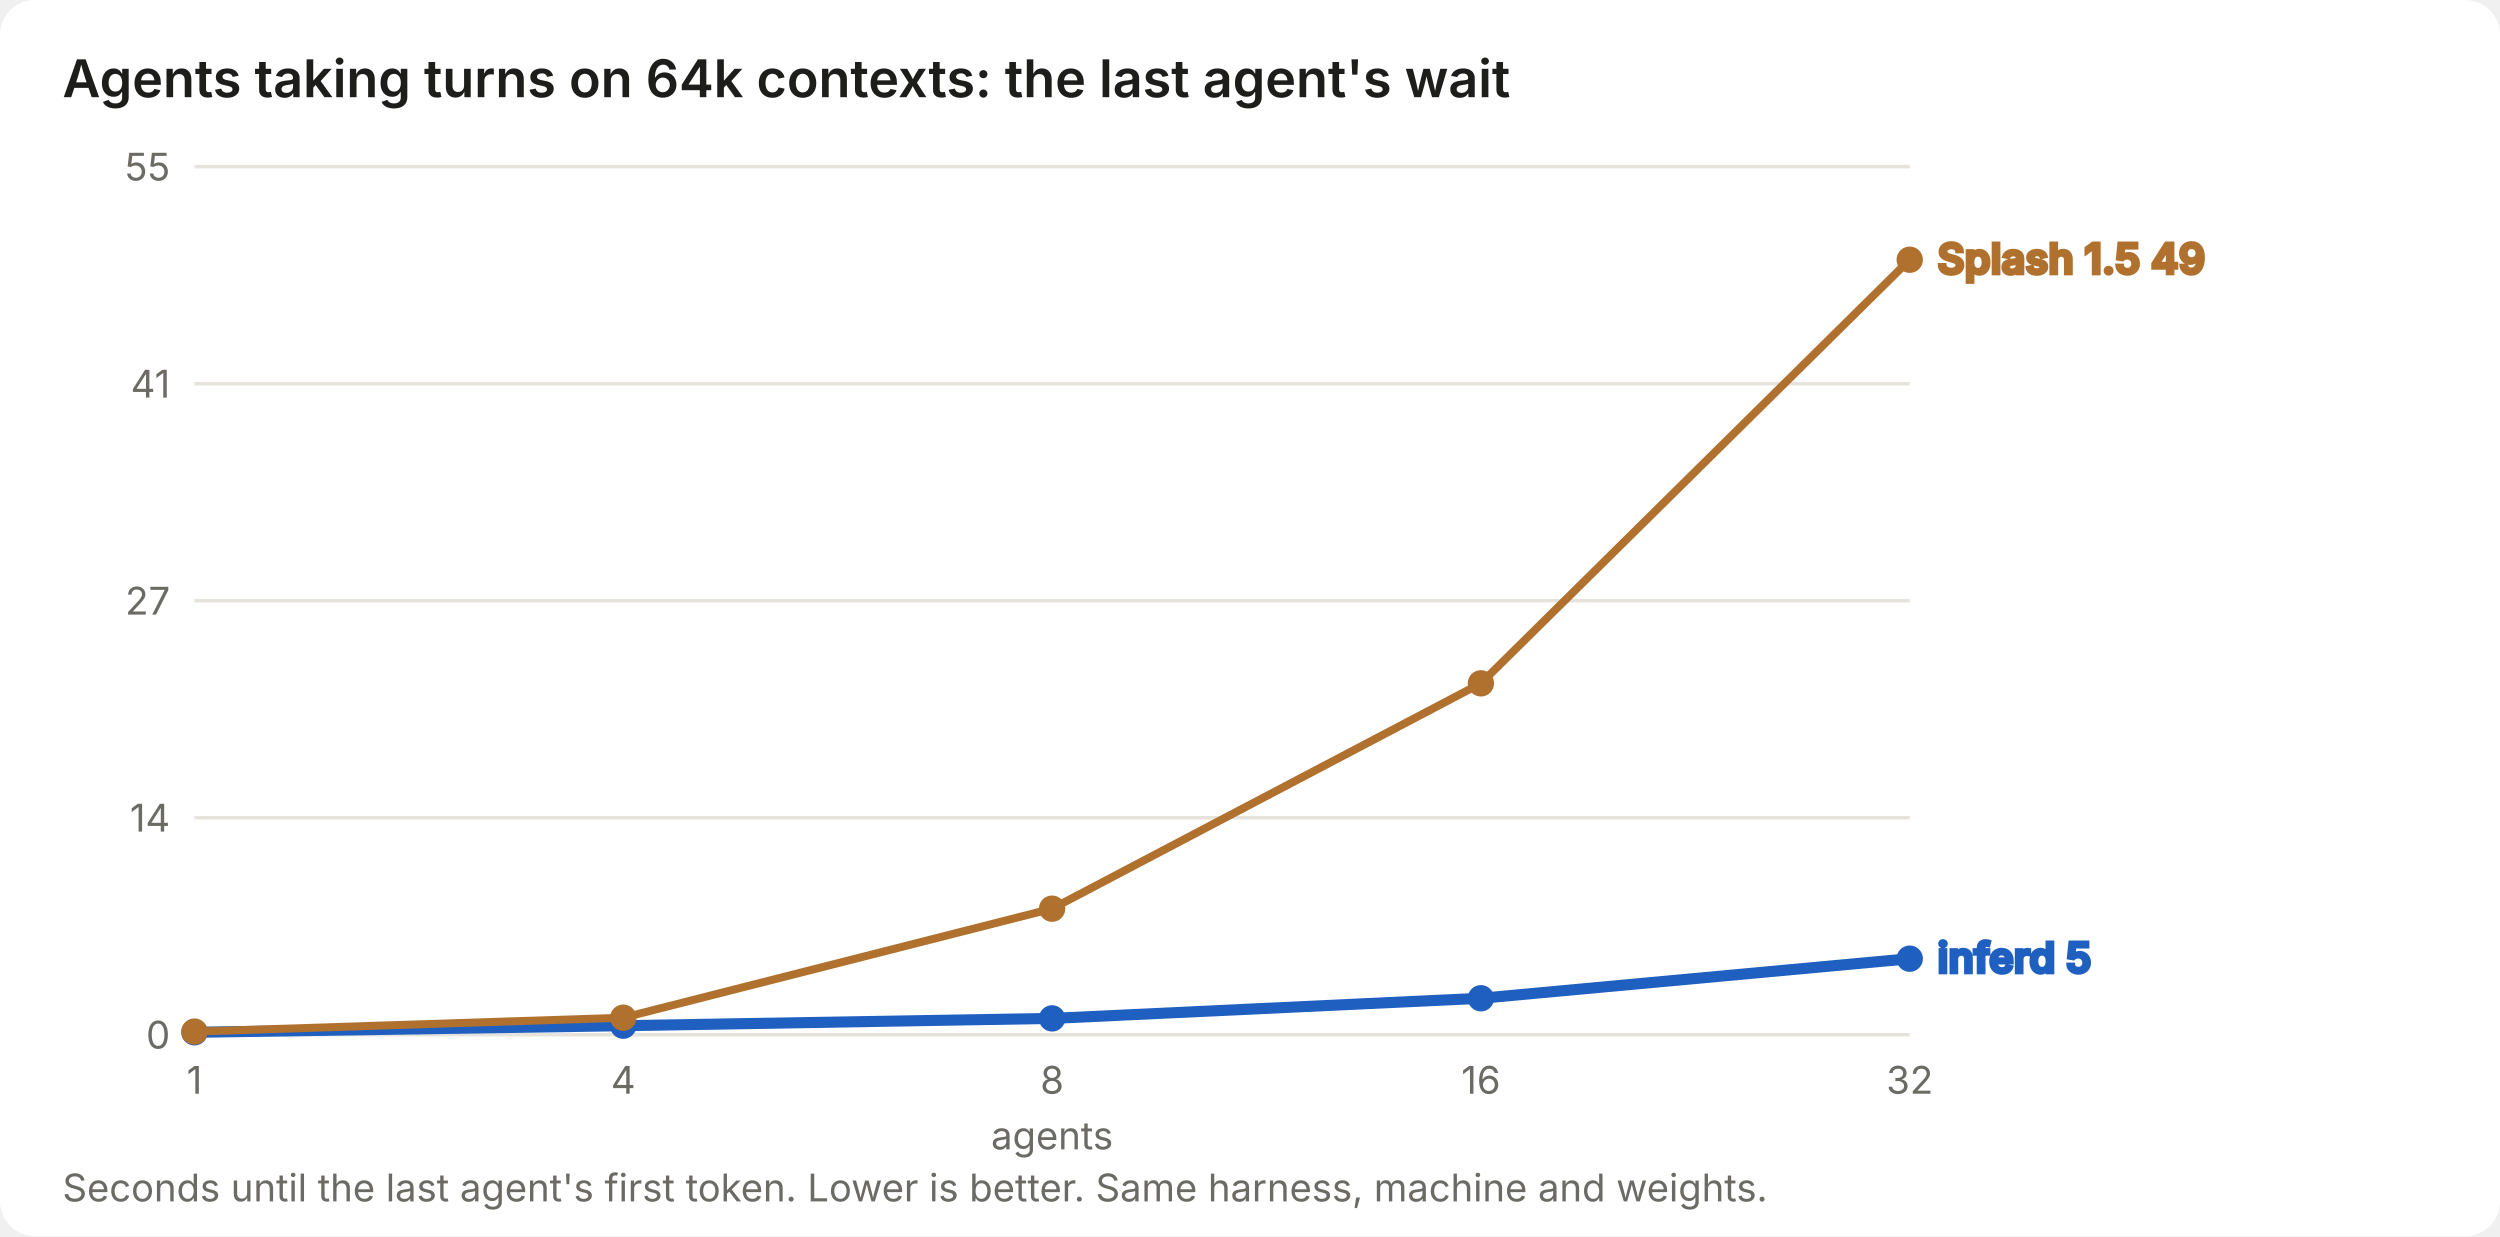
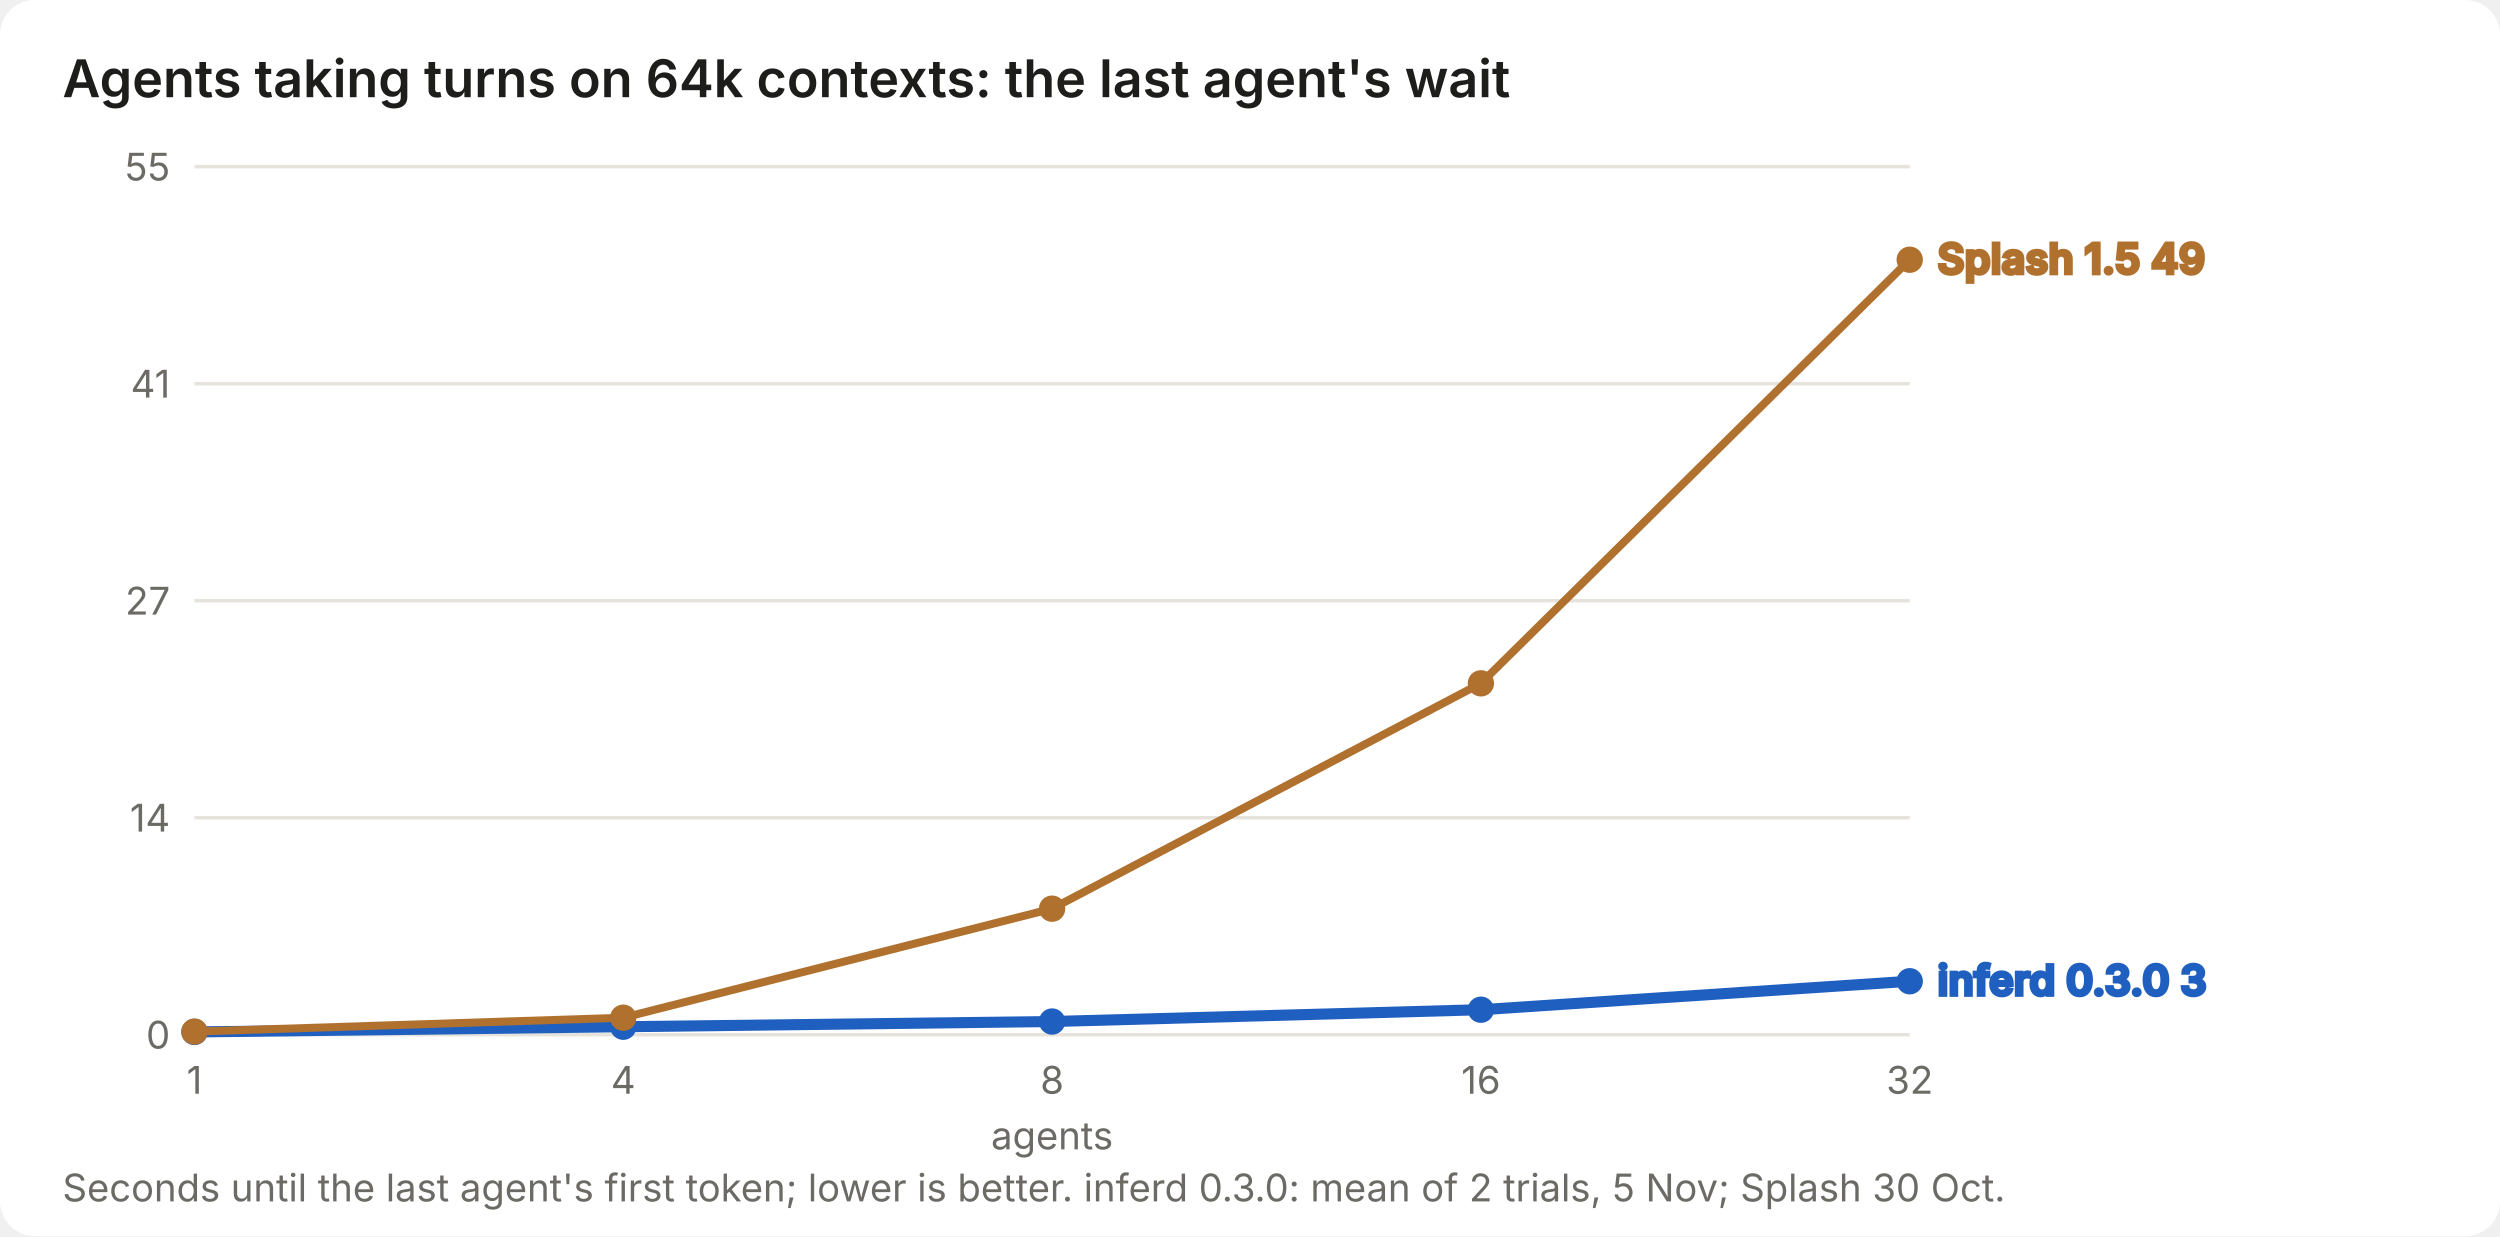
<svg xmlns="http://www.w3.org/2000/svg" viewBox="0 0 720 356" role="img" aria-label="Agents taking turns on 64k contexts: the last agent's wait">
  <style>
.bg{fill:#ffffff}.t{fill:#1d1d1b;font:600 15px -apple-system,BlinkMacSystemFont,'Segoe UI',sans-serif}
.tick{fill:#6b6a65;font:11px -apple-system,BlinkMacSystemFont,'Segoe UI',sans-serif}
.lab{fill:#1d1d1b;font:12px -apple-system,BlinkMacSystemFont,'Segoe UI',sans-serif}
.val{fill:#1d1d1b;font:600 11px -apple-system,BlinkMacSystemFont,'Segoe UI',sans-serif}
.note{fill:#6b6a65;font:11px -apple-system,BlinkMacSystemFont,'Segoe UI',sans-serif}
.grid{stroke:#e6e3dc;stroke-width:1}polyline.ln{fill:none!important;stroke-width:2.3}
.k-us{fill:#1f5fbf;stroke:#1f5fbf}.k-us2{fill:#7aa7e6;stroke:#7aa7e6}.k-o1{fill:#b0702e;stroke:#b0702e}
.k-o2{fill:#7b8a3a;stroke:#7b8a3a}.k-o3{fill:#8d8b85;stroke:#8d8b85}.k-o4{fill:#9a5aa8;stroke:#9a5aa8}
.ln.k-us{stroke-width:3.2}.ln.k-o2{stroke-dasharray:6 4}.ln.k-o3{stroke-dasharray:2 4}
@media (prefers-color-scheme:dark){.bg{fill:#1b1b1a}.t,.lab,.val{fill:#ecebe6}.tick,.note{fill:#a3a19a}.grid{stroke:#34332f}
.k-us{fill:#6aa3ff;stroke:#6aa3ff}.k-us2{fill:#9fc1f2;stroke:#9fc1f2}.k-o1{fill:#dba25f;stroke:#dba25f}
.k-o2{fill:#aebc6a;stroke:#aebc6a}.k-o4{fill:#c58fd2;stroke:#c58fd2}}
</style>
  <rect class="bg" width="720" height="356" rx="10" />
  <text class="t" x="18" y="28">Agents taking turns on 64k contexts: the last agent's wait</text>
  <line class="grid" x1="56" y1="298.0" x2="550" y2="298.0" />
  <text class="tick" x="49" y="302.0" text-anchor="end">0</text>
  <line class="grid" x1="56" y1="235.5" x2="550" y2="235.5" />
  <text class="tick" x="49" y="239.5" text-anchor="end">14</text>
  <line class="grid" x1="56" y1="173.0" x2="550" y2="173.0" />
  <text class="tick" x="49" y="177.0" text-anchor="end">27</text>
  <line class="grid" x1="56" y1="110.5" x2="550" y2="110.5" />
  <text class="tick" x="49" y="114.5" text-anchor="end">41</text>
  <line class="grid" x1="56" y1="48.0" x2="550" y2="48.0" />
  <text class="tick" x="49" y="52.0" text-anchor="end">55</text>
  <text class="tick" x="56.0" y="315" text-anchor="middle">1</text>
  <text class="tick" x="179.5" y="315" text-anchor="middle">4</text>
  <text class="tick" x="303.0" y="315" text-anchor="middle">8</text>
  <text class="tick" x="426.5" y="315" text-anchor="middle">16</text>
  <text class="tick" x="550.0" y="315" text-anchor="middle">32</text>
  <text class="tick" x="303.0" y="331" text-anchor="middle">agents</text>
-   <polyline class="ln k-us" points="56.0,297.3 179.5,295.4 303.0,293.3 426.5,287.5 550.0,276.1" />
-   <circle class="k-us" cx="56.0" cy="297.3" r="3.3" />
-   <circle class="k-us" cx="179.5" cy="295.4" r="3.3" />
-   <circle class="k-us" cx="303.0" cy="293.3" r="3.3" />
-   <circle class="k-us" cx="426.5" cy="287.5" r="3.3" />
-   <circle class="k-us" cx="550.0" cy="276.1" r="3.3" />
+   <polyline class="ln k-us" points="56.0,297.2 179.5,295.7 303.0,294.2 426.5,290.8 550.0,282.6" />
+   <circle class="k-us" cx="56.0" cy="297.2" r="3.3" />
+   <circle class="k-us" cx="179.5" cy="295.7" r="3.3" />
+   <circle class="k-us" cx="303.0" cy="294.2" r="3.3" />
+   <circle class="k-us" cx="426.5" cy="290.8" r="3.3" />
+   <circle class="k-us" cx="550.0" cy="282.6" r="3.3" />
  <polyline class="ln k-o1" points="56.0,297.1 179.5,293.1 303.0,261.7 426.5,196.8 550.0,74.8" />
  <circle class="k-o1" cx="56.0" cy="297.1" r="3.3" />
  <circle class="k-o1" cx="179.5" cy="293.1" r="3.3" />
  <circle class="k-o1" cx="303.0" cy="261.7" r="3.3" />
  <circle class="k-o1" cx="426.5" cy="196.8" r="3.3" />
  <circle class="k-o1" cx="550.0" cy="74.8" r="3.3" />
  <text class="lab k-o1" x="558.0" y="78.8" style="font-weight:600">Splash 1.5 49</text>
-   <text class="lab k-us" x="558.0" y="280.1" style="font-weight:600">inferd 5</text>
-   <text class="note" x="18" y="346">Seconds until the last agent's first token. Lower is better. Same harness, machine and weights.</text>
+   <text class="lab k-us" x="558.0" y="286.6" style="font-weight:600">inferd 0.3.0 3</text>
+   <text class="note" x="18" y="346">Seconds until the last agent's first token; lower is better. inferd 0.3.0: mean of 2 trials, 5 Nov; Splash 30 Oct.</text>
</svg>
